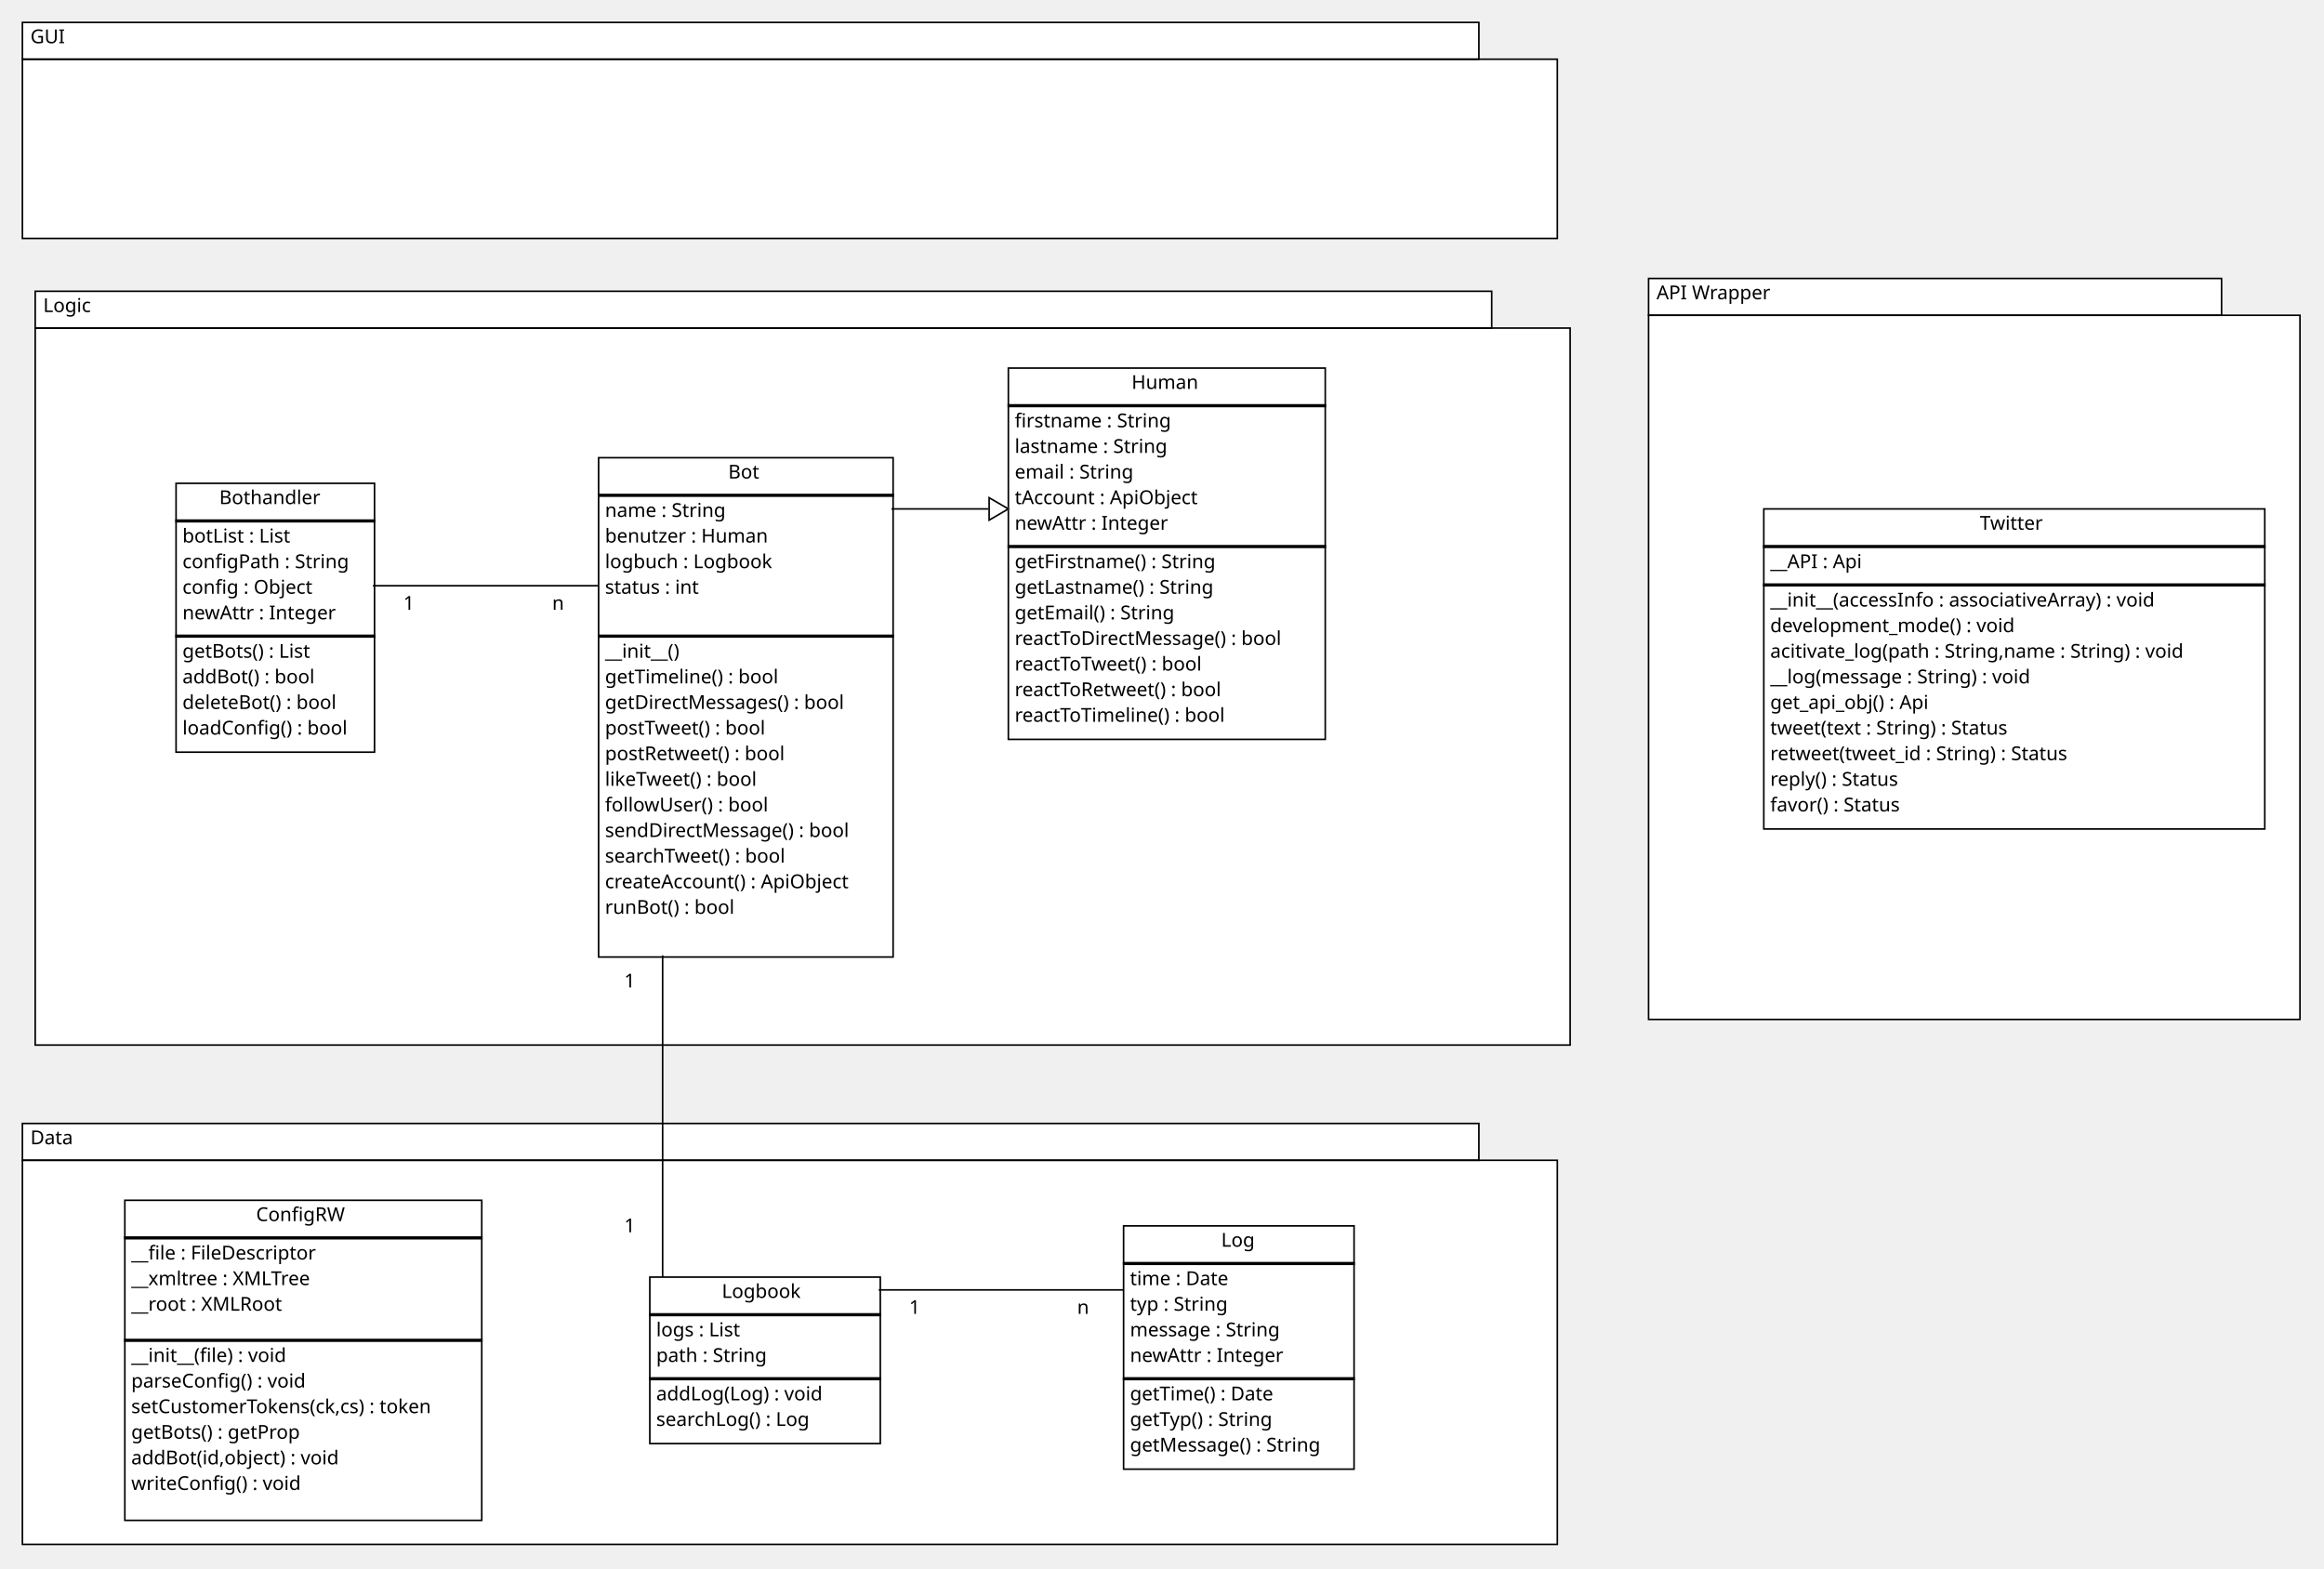
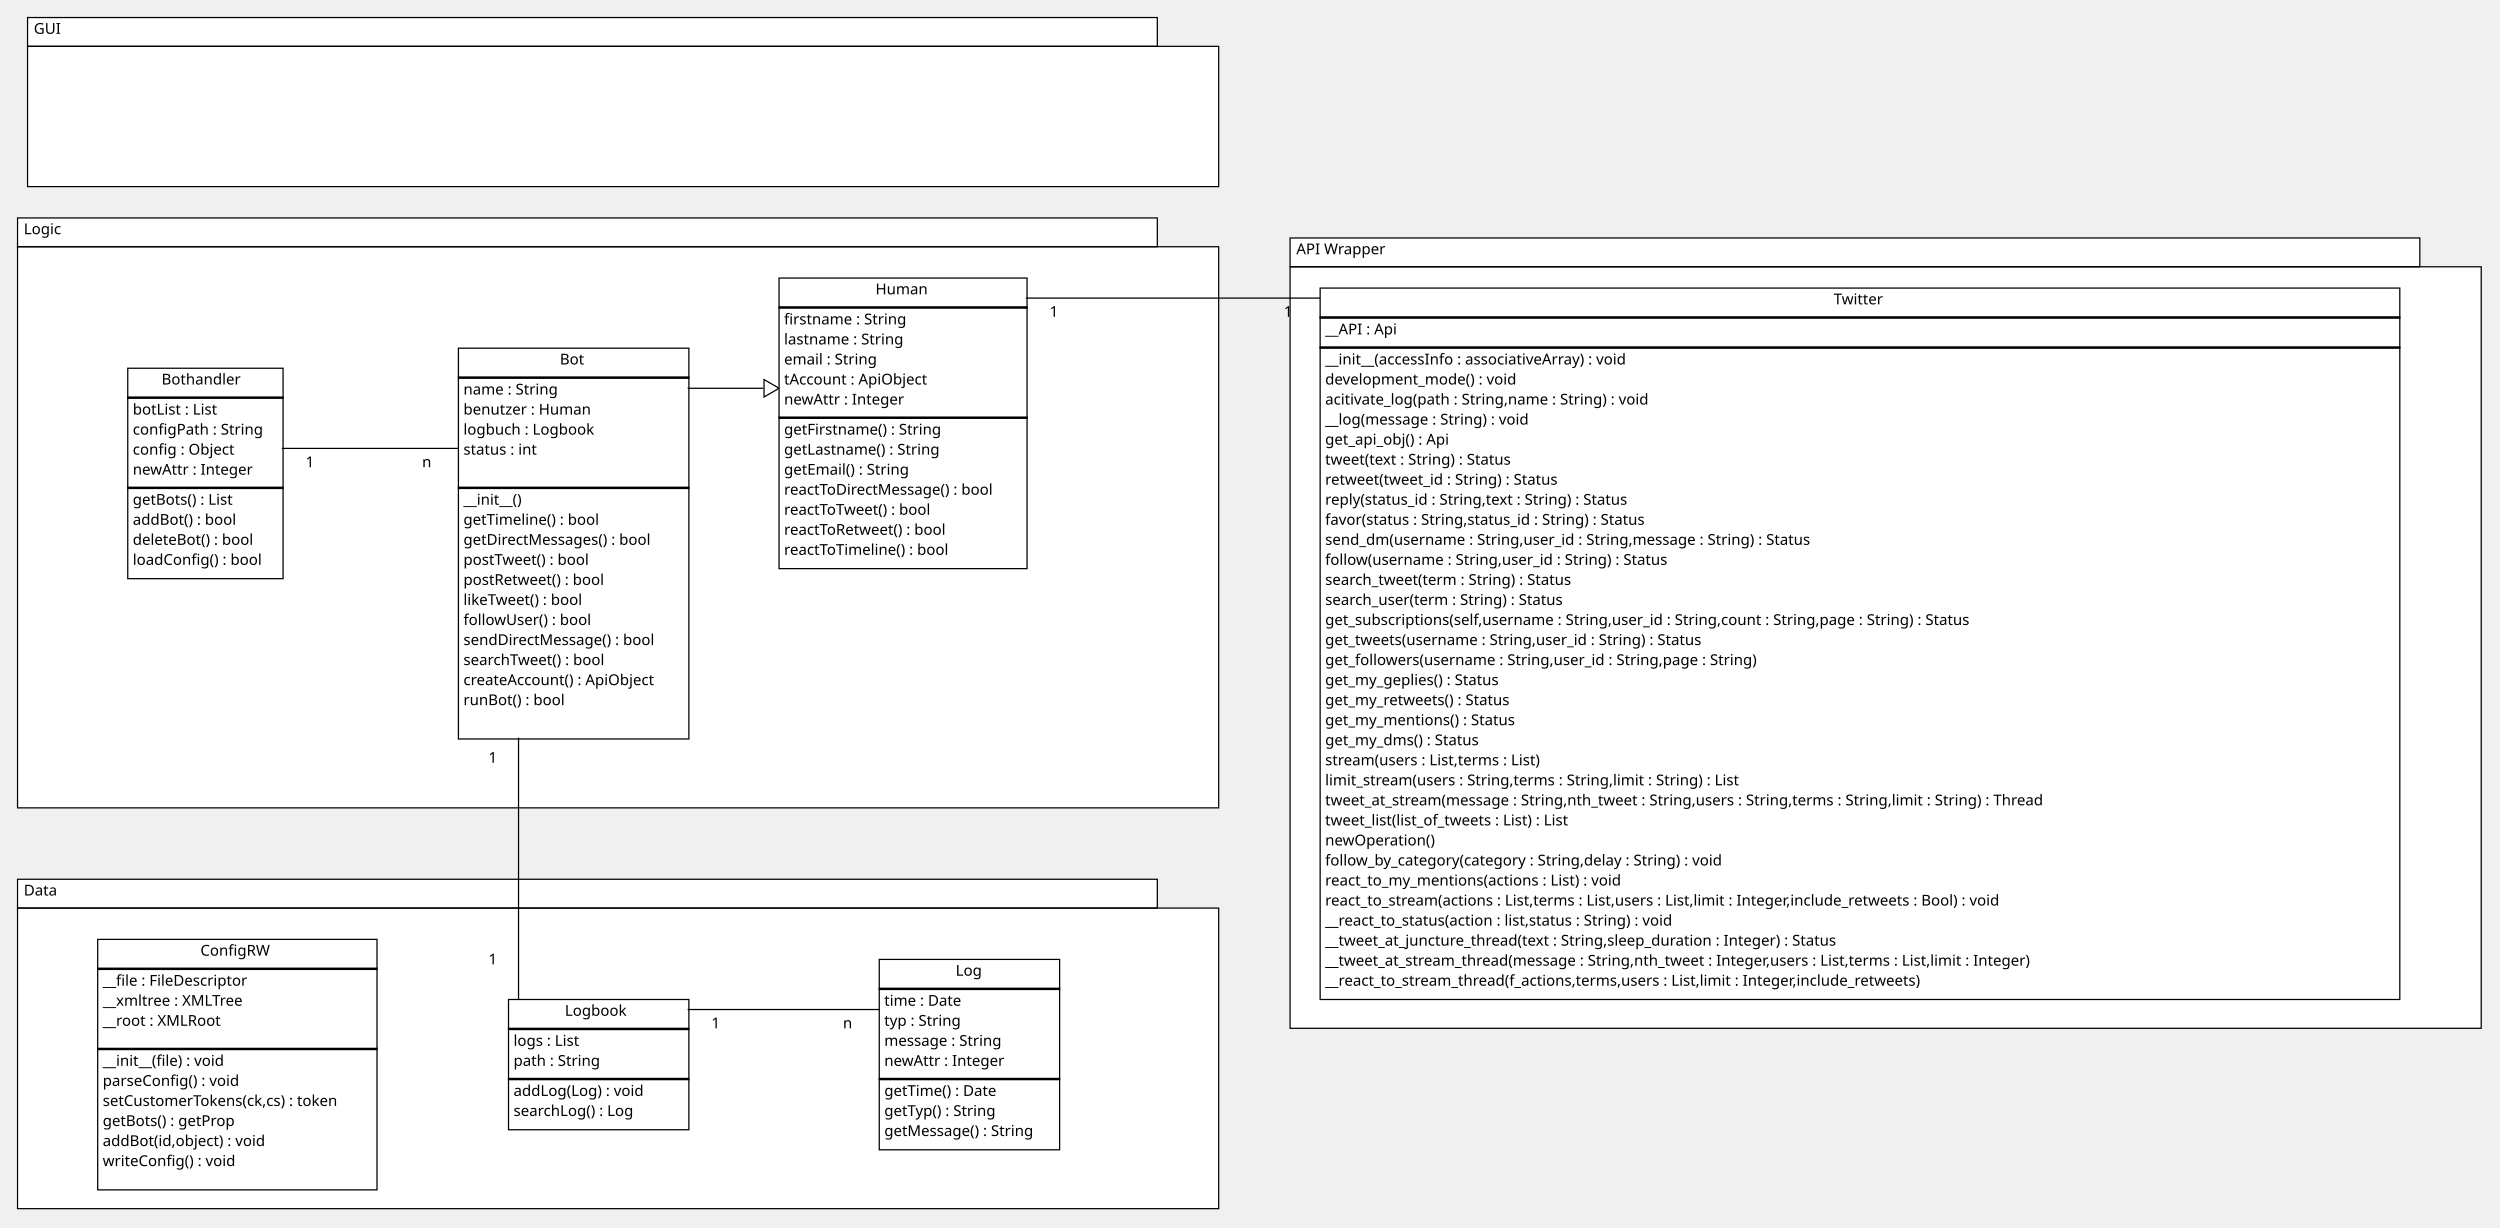
- <svg xmlns="http://www.w3.org/2000/svg" height="980" version="1.1" width="1452">
-   <polygon fill="#ffffff" points="22,182 932,182 932,205 981,205 981,653 22,653 22,182" stroke="#ffffff" stroke-width="1" />
-   <rect fill="none" height="23" stroke="#000000" stroke-width="1" width="910" x="22" y="182" />
-   <text font-family="Dialog" font-size="12" x="27" y="195">
+ <svg xmlns="http://www.w3.org/2000/svg" height="980" version="1.1" width="1996">
+   <polygon fill="#ffffff" points="14,174 924,174 924,197 973,197 973,645 14,645 14,174" stroke="#ffffff" stroke-width="1" />
+   <rect fill="none" height="23" stroke="#000000" stroke-width="1" width="910" x="14" y="174" />
+   <text font-family="Dialog" font-size="12" x="19" y="187">
Logic</text>
-   <rect fill="none" height="448" stroke="#000000" stroke-width="1" width="959" x="22" y="205" />
+   <rect fill="none" height="448" stroke="#000000" stroke-width="1" width="959" x="14" y="197" />
  <polygon fill="#ffffff" points="14,702 924,702 924,725 973,725 973,965 14,965 14,702" stroke="#ffffff" stroke-width="1" />
  <rect fill="none" height="23" stroke="#000000" stroke-width="1" width="910" x="14" y="702" />
  <text font-family="Dialog" font-size="12" x="19" y="715">
Data</text>
  <rect fill="none" height="240" stroke="#000000" stroke-width="1" width="959" x="14" y="725" />
-   <rect fill="#ffffff" height="312" stroke="#ffffff" stroke-width="1" width="184" x="374" y="286" />
-   <rect fill="none" height="312" stroke="#000000" stroke-width="1" width="184" x="374" y="286" />
-   <text font-family="Dialog" font-size="12" x="455" y="299">
+   <rect fill="#ffffff" height="312" stroke="#ffffff" stroke-width="1" width="184" x="366" y="278" />
+   <rect fill="none" height="312" stroke="#000000" stroke-width="1" width="184" x="366" y="278" />
+   <text font-family="Dialog" font-size="12" x="447" y="291">
Bot</text>
-   <rect fill="#000000" height="1" stroke="#000000" stroke-width="1" width="184" x="374" y="309" />
-   <text font-family="Dialog" font-size="12" x="378" y="323">
+   <rect fill="#000000" height="1" stroke="#000000" stroke-width="1" width="184" x="366" y="301" />
+   <text font-family="Dialog" font-size="12" x="370" y="315">
name : String</text>
-   <text font-family="Dialog" font-size="12" x="378" y="339">
+   <text font-family="Dialog" font-size="12" x="370" y="331">
benutzer : Human</text>
-   <text font-family="Dialog" font-size="12" x="378" y="355">
+   <text font-family="Dialog" font-size="12" x="370" y="347">
logbuch : Logbook</text>
-   <text font-family="Dialog" font-size="12" x="378" y="371">
+   <text font-family="Dialog" font-size="12" x="370" y="363">
status : int</text>
-   <rect fill="#000000" height="1" stroke="#000000" stroke-width="1" width="184" x="374" y="397" />
-   <text font-family="Dialog" font-size="12" x="378" y="411">
+   <rect fill="#000000" height="1" stroke="#000000" stroke-width="1" width="184" x="366" y="389" />
+   <text font-family="Dialog" font-size="12" x="370" y="403">
__init__()</text>
-   <text font-family="Dialog" font-size="12" x="378" y="427">
+   <text font-family="Dialog" font-size="12" x="370" y="419">
getTimeline() : bool</text>
-   <text font-family="Dialog" font-size="12" x="378" y="443">
+   <text font-family="Dialog" font-size="12" x="370" y="435">
getDirectMessages() : bool</text>
-   <text font-family="Dialog" font-size="12" x="378" y="459">
+   <text font-family="Dialog" font-size="12" x="370" y="451">
postTweet() : bool</text>
-   <text font-family="Dialog" font-size="12" x="378" y="475">
+   <text font-family="Dialog" font-size="12" x="370" y="467">
postRetweet() : bool</text>
-   <text font-family="Dialog" font-size="12" x="378" y="491">
+   <text font-family="Dialog" font-size="12" x="370" y="483">
likeTweet() : bool</text>
-   <text font-family="Dialog" font-size="12" x="378" y="507">
+   <text font-family="Dialog" font-size="12" x="370" y="499">
followUser() : bool</text>
-   <text font-family="Dialog" font-size="12" x="378" y="523">
+   <text font-family="Dialog" font-size="12" x="370" y="515">
sendDirectMessage() : bool</text>
-   <text font-family="Dialog" font-size="12" x="378" y="539">
+   <text font-family="Dialog" font-size="12" x="370" y="531">
searchTweet() : bool</text>
-   <text font-family="Dialog" font-size="12" x="378" y="555">
+   <text font-family="Dialog" font-size="12" x="370" y="547">
createAccount() : ApiObject</text>
-   <text font-family="Dialog" font-size="12" x="378" y="571">
+   <text font-family="Dialog" font-size="12" x="370" y="563">
runBot() : bool</text>
-   <rect fill="#ffffff" height="168" stroke="#ffffff" stroke-width="1" width="124" x="110" y="302" />
-   <rect fill="none" height="168" stroke="#000000" stroke-width="1" width="124" x="110" y="302" />
-   <text font-family="Dialog" font-size="12" x="137" y="315">
+   <rect fill="#ffffff" height="168" stroke="#ffffff" stroke-width="1" width="124" x="102" y="294" />
+   <rect fill="none" height="168" stroke="#000000" stroke-width="1" width="124" x="102" y="294" />
+   <text font-family="Dialog" font-size="12" x="129" y="307">
Bothandler</text>
-   <rect fill="#000000" height="1" stroke="#000000" stroke-width="1" width="124" x="110" y="325" />
-   <text font-family="Dialog" font-size="12" x="114" y="339">
+   <rect fill="#000000" height="1" stroke="#000000" stroke-width="1" width="124" x="102" y="317" />
+   <text font-family="Dialog" font-size="12" x="106" y="331">
botList : List</text>
-   <text font-family="Dialog" font-size="12" x="114" y="355">
+   <text font-family="Dialog" font-size="12" x="106" y="347">
configPath : String</text>
-   <text font-family="Dialog" font-size="12" x="114" y="371">
+   <text font-family="Dialog" font-size="12" x="106" y="363">
config : Object</text>
-   <text font-family="Dialog" font-size="12" x="114" y="387">
+   <text font-family="Dialog" font-size="12" x="106" y="379">
newAttr : Integer</text>
-   <rect fill="#000000" height="1" stroke="#000000" stroke-width="1" width="124" x="110" y="397" />
-   <text font-family="Dialog" font-size="12" x="114" y="411">
+   <rect fill="#000000" height="1" stroke="#000000" stroke-width="1" width="124" x="102" y="389" />
+   <text font-family="Dialog" font-size="12" x="106" y="403">
getBots() : List</text>
-   <text font-family="Dialog" font-size="12" x="114" y="427">
+   <text font-family="Dialog" font-size="12" x="106" y="419">
addBot() : bool</text>
-   <text font-family="Dialog" font-size="12" x="114" y="443">
+   <text font-family="Dialog" font-size="12" x="106" y="435">
deleteBot() : bool</text>
-   <text font-family="Dialog" font-size="12" x="114" y="459">
+   <text font-family="Dialog" font-size="12" x="106" y="451">
loadConfig() : bool</text>
  <rect fill="#ffffff" height="152" stroke="#ffffff" stroke-width="1" width="144" x="702" y="766" />
  <rect fill="none" height="152" stroke="#000000" stroke-width="1" width="144" x="702" y="766" />
  <text font-family="Dialog" font-size="12" x="763" y="779">
Log</text>
  <rect fill="#000000" height="1" stroke="#000000" stroke-width="1" width="144" x="702" y="789" />
  <text font-family="Dialog" font-size="12" x="706" y="803">
time : Date</text>
  <text font-family="Dialog" font-size="12" x="706" y="819">
typ : String</text>
  <text font-family="Dialog" font-size="12" x="706" y="835">
message : String</text>
  <text font-family="Dialog" font-size="12" x="706" y="851">
newAttr : Integer</text>
  <rect fill="#000000" height="1" stroke="#000000" stroke-width="1" width="144" x="702" y="861" />
  <text font-family="Dialog" font-size="12" x="706" y="875">
getTime() : Date</text>
  <text font-family="Dialog" font-size="12" x="706" y="891">
getTyp() : String</text>
  <text font-family="Dialog" font-size="12" x="706" y="907">
getMessage() : String</text>
-   <rect fill="#ffffff" height="232" stroke="#ffffff" stroke-width="1" width="198" x="630" y="230" />
-   <rect fill="none" height="232" stroke="#000000" stroke-width="1" width="198" x="630" y="230" />
-   <text font-family="Dialog" font-size="12" x="707" y="243">
+   <rect fill="#ffffff" height="232" stroke="#ffffff" stroke-width="1" width="198" x="622" y="222" />
+   <rect fill="none" height="232" stroke="#000000" stroke-width="1" width="198" x="622" y="222" />
+   <text font-family="Dialog" font-size="12" x="699" y="235">
Human</text>
-   <rect fill="#000000" height="1" stroke="#000000" stroke-width="1" width="198" x="630" y="253" />
-   <text font-family="Dialog" font-size="12" x="634" y="267">
+   <rect fill="#000000" height="1" stroke="#000000" stroke-width="1" width="198" x="622" y="245" />
+   <text font-family="Dialog" font-size="12" x="626" y="259">
firstname : String</text>
-   <text font-family="Dialog" font-size="12" x="634" y="283">
+   <text font-family="Dialog" font-size="12" x="626" y="275">
lastname : String</text>
-   <text font-family="Dialog" font-size="12" x="634" y="299">
+   <text font-family="Dialog" font-size="12" x="626" y="291">
email : String</text>
-   <text font-family="Dialog" font-size="12" x="634" y="315">
+   <text font-family="Dialog" font-size="12" x="626" y="307">
tAccount : ApiObject</text>
-   <text font-family="Dialog" font-size="12" x="634" y="331">
+   <text font-family="Dialog" font-size="12" x="626" y="323">
newAttr : Integer</text>
-   <rect fill="#000000" height="1" stroke="#000000" stroke-width="1" width="198" x="630" y="341" />
-   <text font-family="Dialog" font-size="12" x="634" y="355">
+   <rect fill="#000000" height="1" stroke="#000000" stroke-width="1" width="198" x="622" y="333" />
+   <text font-family="Dialog" font-size="12" x="626" y="347">
getFirstname() : String</text>
-   <text font-family="Dialog" font-size="12" x="634" y="371">
+   <text font-family="Dialog" font-size="12" x="626" y="363">
getLastname() : String</text>
-   <text font-family="Dialog" font-size="12" x="634" y="387">
+   <text font-family="Dialog" font-size="12" x="626" y="379">
getEmail() : String</text>
-   <text font-family="Dialog" font-size="12" x="634" y="403">
+   <text font-family="Dialog" font-size="12" x="626" y="395">
reactToDirectMessage() : bool</text>
-   <text font-family="Dialog" font-size="12" x="634" y="419">
+   <text font-family="Dialog" font-size="12" x="626" y="411">
reactToTweet() : bool</text>
-   <text font-family="Dialog" font-size="12" x="634" y="435">
+   <text font-family="Dialog" font-size="12" x="626" y="427">
reactToRetweet() : bool</text>
-   <text font-family="Dialog" font-size="12" x="634" y="451">
+   <text font-family="Dialog" font-size="12" x="626" y="443">
reactToTimeline() : bool</text>
  <rect fill="#ffffff" height="104" stroke="#ffffff" stroke-width="1" width="144" x="406" y="798" />
  <rect fill="none" height="104" stroke="#000000" stroke-width="1" width="144" x="406" y="798" />
  <text font-family="Dialog" font-size="12" x="451" y="811">
Logbook</text>
  <rect fill="#000000" height="1" stroke="#000000" stroke-width="1" width="144" x="406" y="821" />
  <text font-family="Dialog" font-size="12" x="410" y="835">
logs : List</text>
  <text font-family="Dialog" font-size="12" x="410" y="851">
path : String</text>
  <rect fill="#000000" height="1" stroke="#000000" stroke-width="1" width="144" x="406" y="861" />
  <text font-family="Dialog" font-size="12" x="410" y="875">
addLog(Log) : void</text>
  <text font-family="Dialog" font-size="12" x="410" y="891">
searchLog() : Log</text>
  <polyline fill="none" points="549,806 702,806" stroke="#000000" stroke-width="1" />
  <text font-family="Dialog" font-size="12" x="568" y="821">
1</text>
  <text font-family="Dialog" font-size="12" x="673" y="821">
n</text>
-   <polyline fill="none" points="233,366 374,366" stroke="#000000" stroke-width="1" />
-   <text font-family="Dialog" font-size="12" x="252" y="381">
- 1</text>
-   <text font-family="Dialog" font-size="12" x="345" y="381">
+   <polyline fill="none" points="225,358 366,358" stroke="#000000" stroke-width="1" />
+   <text font-family="Dialog" font-size="12" x="244" y="373">
+ 1</text>
+   <text font-family="Dialog" font-size="12" x="337" y="373">
n</text>
-   <polyline fill="none" points="414,597 414,798" stroke="#000000" stroke-width="1" />
-   <text font-family="Dialog" font-size="12" x="390" y="617">
+   <polyline fill="none" points="414,589 414,798" stroke="#000000" stroke-width="1" />
+   <text font-family="Dialog" font-size="12" x="390" y="609">
1</text>
  <text font-family="Dialog" font-size="12" x="390" y="770">
1</text>
-   <polyline fill="none" points="557,318 630,318" stroke="#000000" stroke-width="1" />
-   <polygon fill="#ffffff" points="630,318 618,325 618,311" stroke="#ffffff" stroke-width="1" />
-   <polygon fill="none" points="630,318 618,325 618,311" stroke="#000000" stroke-width="1" />
-   <polygon fill="#ffffff" points="14,14 924,14 924,37 973,37 973,149 14,149 14,14" stroke="#ffffff" stroke-width="1" />
-   <rect fill="none" height="23" stroke="#000000" stroke-width="1" width="910" x="14" y="14" />
-   <text font-family="Dialog" font-size="12" x="19" y="27">
+   <polyline fill="none" points="549,310 622,310" stroke="#000000" stroke-width="1" />
+   <polygon fill="#ffffff" points="622,310 610,317 610,303" stroke="#ffffff" stroke-width="1" />
+   <polygon fill="none" points="622,310 610,317 610,303" stroke="#000000" stroke-width="1" />
+   <polygon fill="#ffffff" points="22,14 924,14 924,37 973,37 973,149 22,149 22,14" stroke="#ffffff" stroke-width="1" />
+   <rect fill="none" height="23" stroke="#000000" stroke-width="1" width="902" x="22" y="14" />
+   <text font-family="Dialog" font-size="12" x="27" y="27">
GUI</text>
-   <rect fill="none" height="112" stroke="#000000" stroke-width="1" width="959" x="14" y="37" />
-   <polygon fill="#ffffff" points="1030,174 1388,174 1388,197 1437,197 1437,637 1030,637 1030,174" stroke="#ffffff" stroke-width="1" />
-   <rect fill="none" height="23" stroke="#000000" stroke-width="1" width="358" x="1030" y="174" />
-   <text font-family="Dialog" font-size="12" x="1035" y="187">
+   <rect fill="none" height="112" stroke="#000000" stroke-width="1" width="951" x="22" y="37" />
+   <polygon fill="#ffffff" points="1030,190 1932,190 1932,213 1981,213 1981,821 1030,821 1030,190" stroke="#ffffff" stroke-width="1" />
+   <rect fill="none" height="23" stroke="#000000" stroke-width="1" width="902" x="1030" y="190" />
+   <text font-family="Dialog" font-size="12" x="1035" y="203">
API Wrapper</text>
-   <rect fill="none" height="440" stroke="#000000" stroke-width="1" width="407" x="1030" y="197" />
+   <rect fill="none" height="608" stroke="#000000" stroke-width="1" width="951" x="1030" y="213" />
  <rect fill="#ffffff" height="200" stroke="#ffffff" stroke-width="1" width="223" x="78" y="750" />
  <rect fill="none" height="200" stroke="#000000" stroke-width="1" width="223" x="78" y="750" />
  <text font-family="Dialog" font-size="12" x="160" y="763">
ConfigRW</text>
  <rect fill="#000000" height="1" stroke="#000000" stroke-width="1" width="223" x="78" y="773" />
  <text font-family="Dialog" font-size="12" x="82" y="787">
__file : FileDescriptor</text>
  <text font-family="Dialog" font-size="12" x="82" y="803">
__xmltree : XMLTree</text>
  <text font-family="Dialog" font-size="12" x="82" y="819">
__root : XMLRoot</text>
  <rect fill="#000000" height="1" stroke="#000000" stroke-width="1" width="223" x="78" y="837" />
  <text font-family="Dialog" font-size="12" x="82" y="851">
__init__(file) : void</text>
  <text font-family="Dialog" font-size="12" x="82" y="867">
parseConfig() : void</text>
  <text font-family="Dialog" font-size="12" x="82" y="883">
setCustomerTokens(ck,cs) : token</text>
  <text font-family="Dialog" font-size="12" x="82" y="899">
getBots() : getProp</text>
  <text font-family="Dialog" font-size="12" x="82" y="915">
addBot(id,object) : void</text>
  <text font-family="Dialog" font-size="12" x="82" y="931">
writeConfig() : void</text>
-   <rect fill="#ffffff" height="200" stroke="#ffffff" stroke-width="1" width="313" x="1102" y="318" />
-   <rect fill="none" height="200" stroke="#000000" stroke-width="1" width="313" x="1102" y="318" />
-   <text font-family="Dialog" font-size="12" x="1237" y="331">
+   <rect fill="#ffffff" height="568" stroke="#ffffff" stroke-width="1" width="862" x="1054" y="230" />
+   <rect fill="none" height="568" stroke="#000000" stroke-width="1" width="862" x="1054" y="230" />
+   <text font-family="Dialog" font-size="12" x="1464" y="243">
Twitter</text>
-   <rect fill="#000000" height="1" stroke="#000000" stroke-width="1" width="313" x="1102" y="341" />
-   <text font-family="Dialog" font-size="12" x="1106" y="355">
+   <rect fill="#000000" height="1" stroke="#000000" stroke-width="1" width="862" x="1054" y="253" />
+   <text font-family="Dialog" font-size="12" x="1058" y="267">
__API : Api</text>
-   <rect fill="#000000" height="1" stroke="#000000" stroke-width="1" width="313" x="1102" y="365" />
-   <text font-family="Dialog" font-size="12" x="1106" y="379">
+   <rect fill="#000000" height="1" stroke="#000000" stroke-width="1" width="862" x="1054" y="277" />
+   <text font-family="Dialog" font-size="12" x="1058" y="291">
__init__(accessInfo : associativeArray) : void</text>
-   <text font-family="Dialog" font-size="12" x="1106" y="395">
+   <text font-family="Dialog" font-size="12" x="1058" y="307">
development_mode() : void</text>
-   <text font-family="Dialog" font-size="12" x="1106" y="411">
+   <text font-family="Dialog" font-size="12" x="1058" y="323">
acitivate_log(path : String,name : String) : void</text>
-   <text font-family="Dialog" font-size="12" x="1106" y="427">
+   <text font-family="Dialog" font-size="12" x="1058" y="339">
__log(message : String) : void</text>
-   <text font-family="Dialog" font-size="12" x="1106" y="443">
+   <text font-family="Dialog" font-size="12" x="1058" y="355">
get_api_obj() : Api</text>
-   <text font-family="Dialog" font-size="12" x="1106" y="459">
+   <text font-family="Dialog" font-size="12" x="1058" y="371">
tweet(text : String) : Status</text>
-   <text font-family="Dialog" font-size="12" x="1106" y="475">
+   <text font-family="Dialog" font-size="12" x="1058" y="387">
retweet(tweet_id : String) : Status</text>
-   <text font-family="Dialog" font-size="12" x="1106" y="491">
- reply() : Status</text>
-   <text font-family="Dialog" font-size="12" x="1106" y="507">
- favor() : Status</text>
+   <text font-family="Dialog" font-size="12" x="1058" y="403">
+ reply(status_id : String,text : String) : Status</text>
+   <text font-family="Dialog" font-size="12" x="1058" y="419">
+ favor(status : String,status_id : String) : Status</text>
+   <text font-family="Dialog" font-size="12" x="1058" y="435">
+ send_dm(username : String,user_id : String,message : String) : Status</text>
+   <text font-family="Dialog" font-size="12" x="1058" y="451">
+ follow(username : String,user_id : String) : Status</text>
+   <text font-family="Dialog" font-size="12" x="1058" y="467">
+ search_tweet(term : String) : Status</text>
+   <text font-family="Dialog" font-size="12" x="1058" y="483">
+ search_user(term : String) : Status</text>
+   <text font-family="Dialog" font-size="12" x="1058" y="499">
+ get_subscriptions(self,username : String,user_id : String,count : String,page : String) : Status</text>
+   <text font-family="Dialog" font-size="12" x="1058" y="515">
+ get_tweets(username : String,user_id : String) : Status</text>
+   <text font-family="Dialog" font-size="12" x="1058" y="531">
+ get_followers(username : String,user_id : String,page : String)</text>
+   <text font-family="Dialog" font-size="12" x="1058" y="547">
+ get_my_geplies() : Status</text>
+   <text font-family="Dialog" font-size="12" x="1058" y="563">
+ get_my_retweets() : Status</text>
+   <text font-family="Dialog" font-size="12" x="1058" y="579">
+ get_my_mentions() : Status</text>
+   <text font-family="Dialog" font-size="12" x="1058" y="595">
+ get_my_dms() : Status</text>
+   <text font-family="Dialog" font-size="12" x="1058" y="611">
+ stream(users : List,terms : List)</text>
+   <text font-family="Dialog" font-size="12" x="1058" y="627">
+ limit_stream(users : String,terms : String,limit : String) : List</text>
+   <text font-family="Dialog" font-size="12" x="1058" y="643">
+ tweet_at_stream(message : String,nth_tweet : String,users : String,terms : String,limit : String) : Thread</text>
+   <text font-family="Dialog" font-size="12" x="1058" y="659">
+ tweet_list(list_of_tweets : List) : List</text>
+   <text font-family="Dialog" font-size="12" x="1058" y="675">
+ newOperation()</text>
+   <text font-family="Dialog" font-size="12" x="1058" y="691">
+ follow_by_category(category : String,delay : String) : void</text>
+   <text font-family="Dialog" font-size="12" x="1058" y="707">
+ react_to_my_mentions(actions : List) : void</text>
+   <text font-family="Dialog" font-size="12" x="1058" y="723">
+ react_to_stream(actions : List,terms : List,users : List,limit : Integer,include_retweets : Bool) : void</text>
+   <text font-family="Dialog" font-size="12" x="1058" y="739">
+ __react_to_status(action : list,status : String) : void</text>
+   <text font-family="Dialog" font-size="12" x="1058" y="755">
+ __tweet_at_juncture_thread(text : String,sleep_duration : Integer) : Status</text>
+   <text font-family="Dialog" font-size="12" x="1058" y="771">
+ __tweet_at_stream_thread(message : String,nth_tweet : Integer,users : List,terms : List,limit : Integer)</text>
+   <text font-family="Dialog" font-size="12" x="1058" y="787">
+ __react_to_stream_thread(f_actions,terms,users : List,limit : Integer,include_retweets)</text>
+   <polyline fill="none" points="1054,238 819,238" stroke="#000000" stroke-width="1" />
+   <text font-family="Dialog" font-size="12" x="1025" y="253">
+ 1</text>
+   <text font-family="Dialog" font-size="12" x="838" y="253">
+ 1</text>
</svg>
